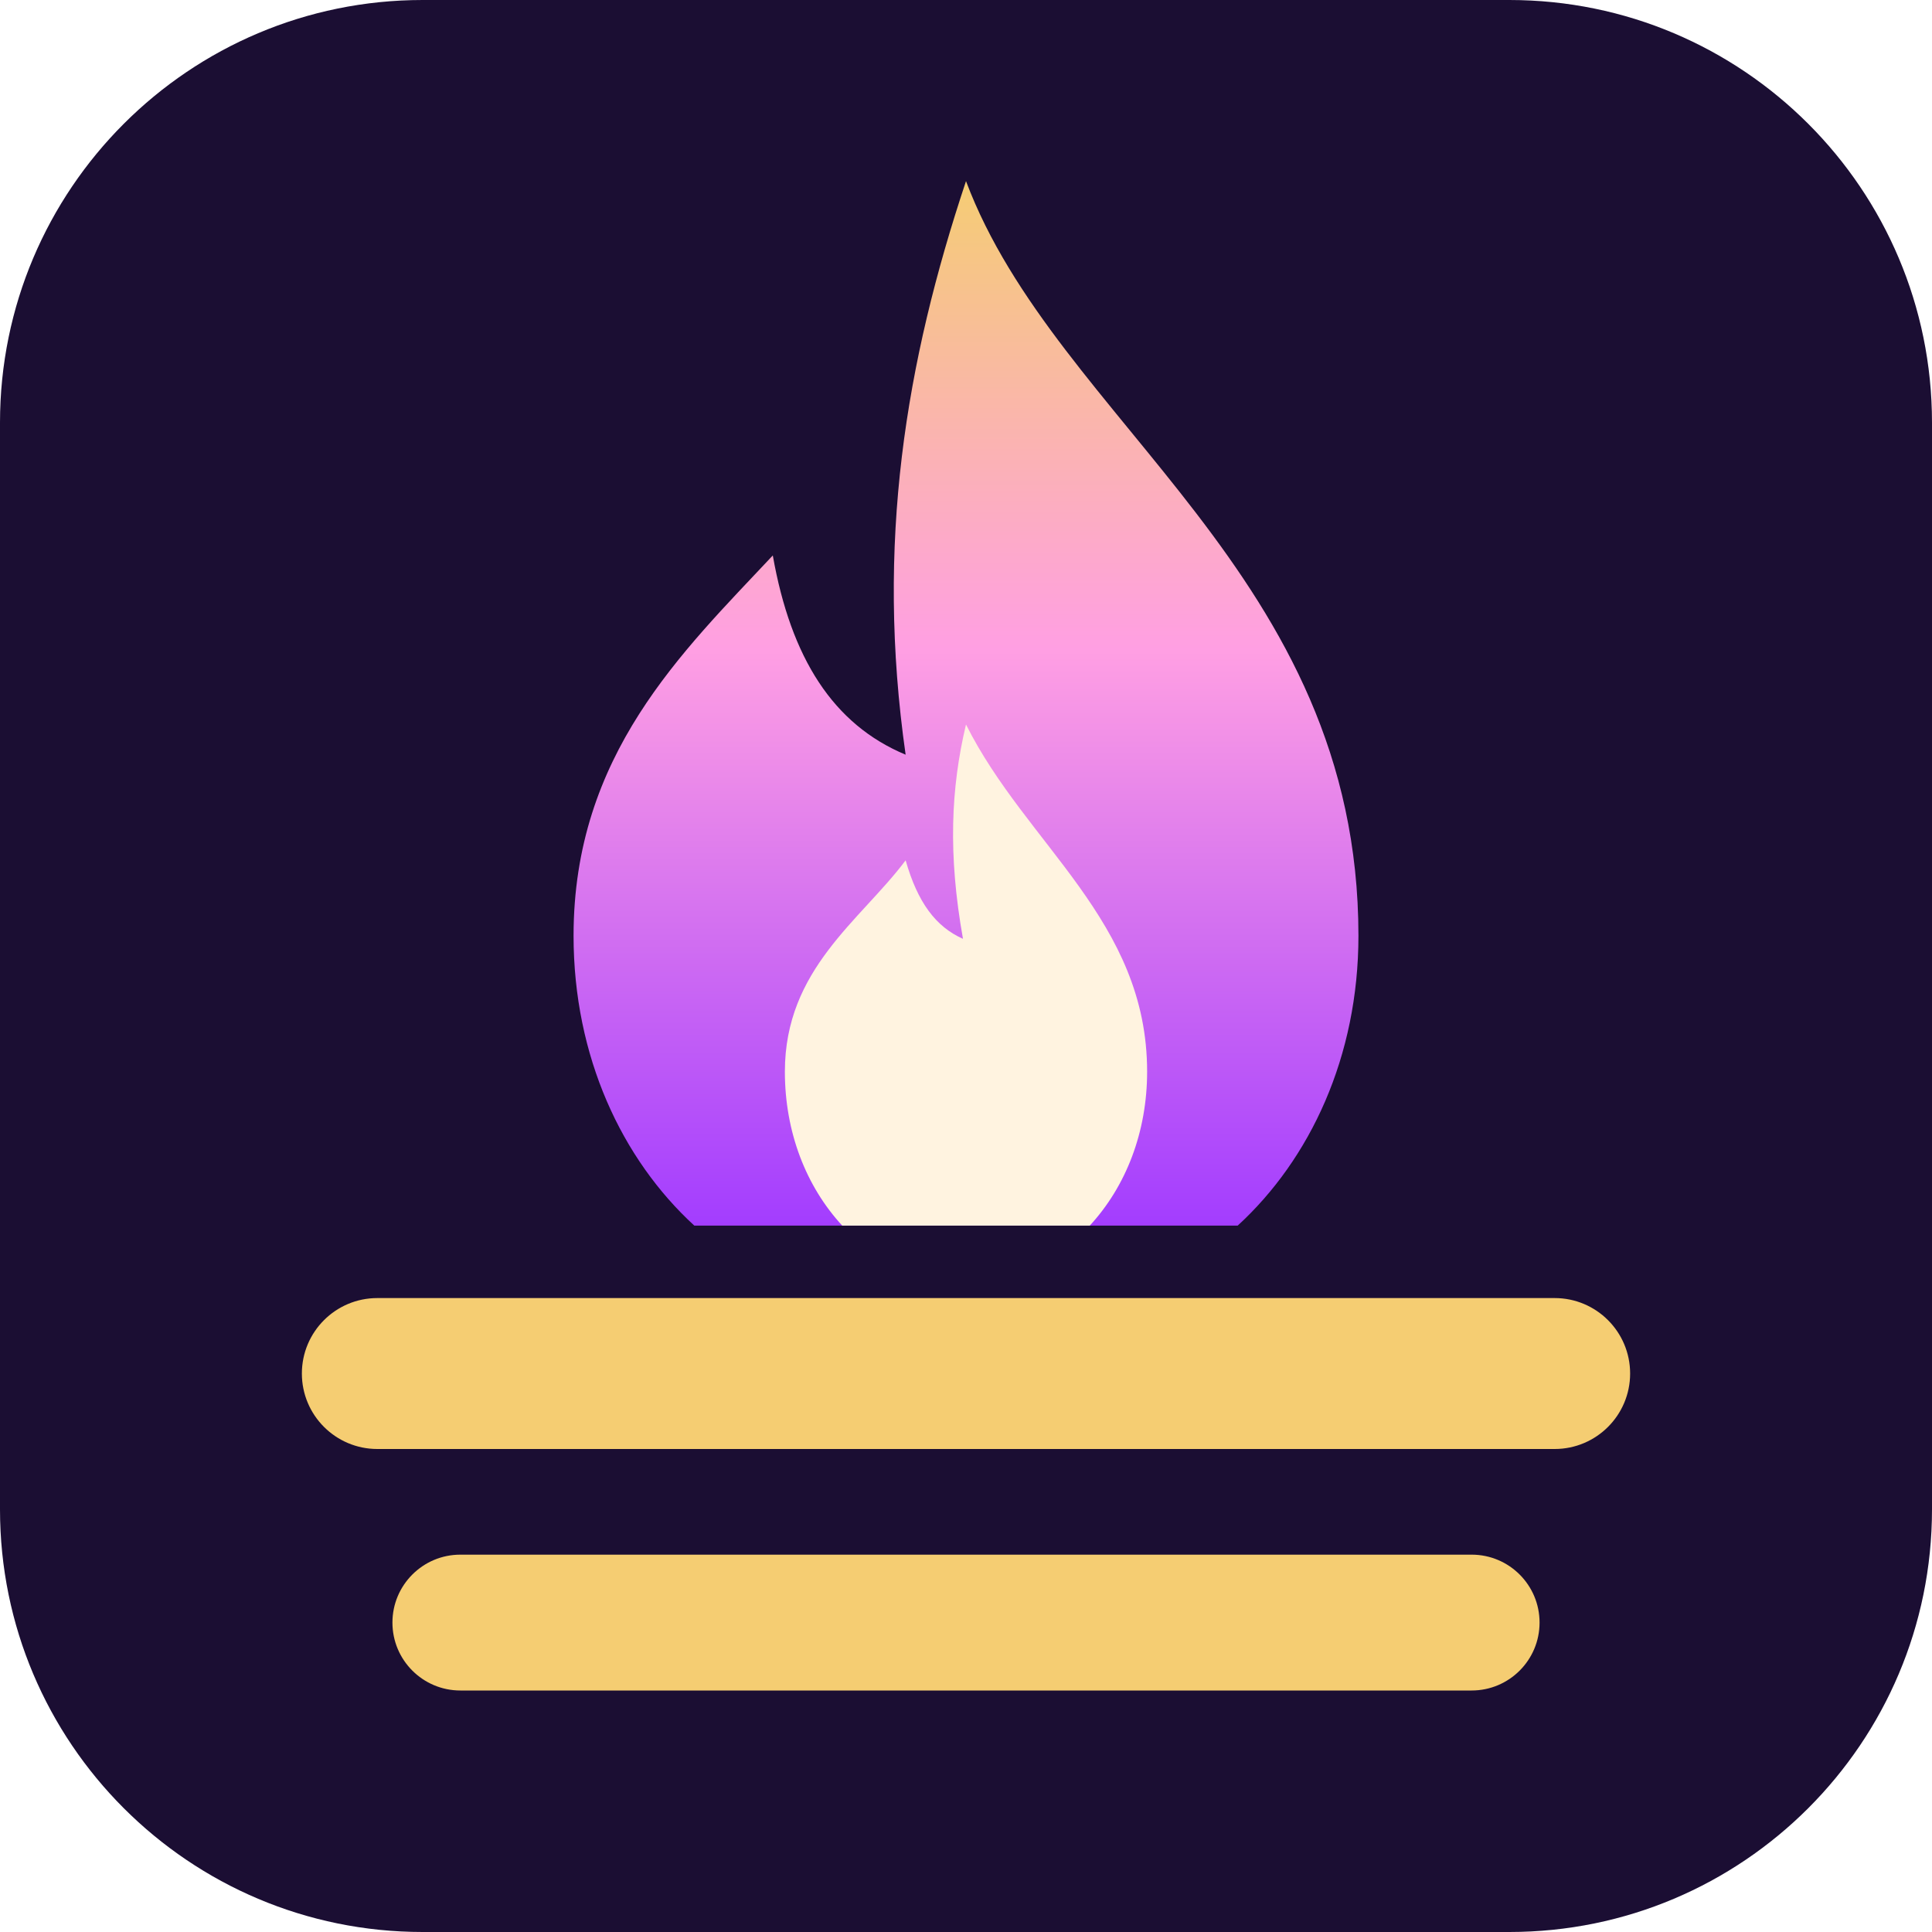
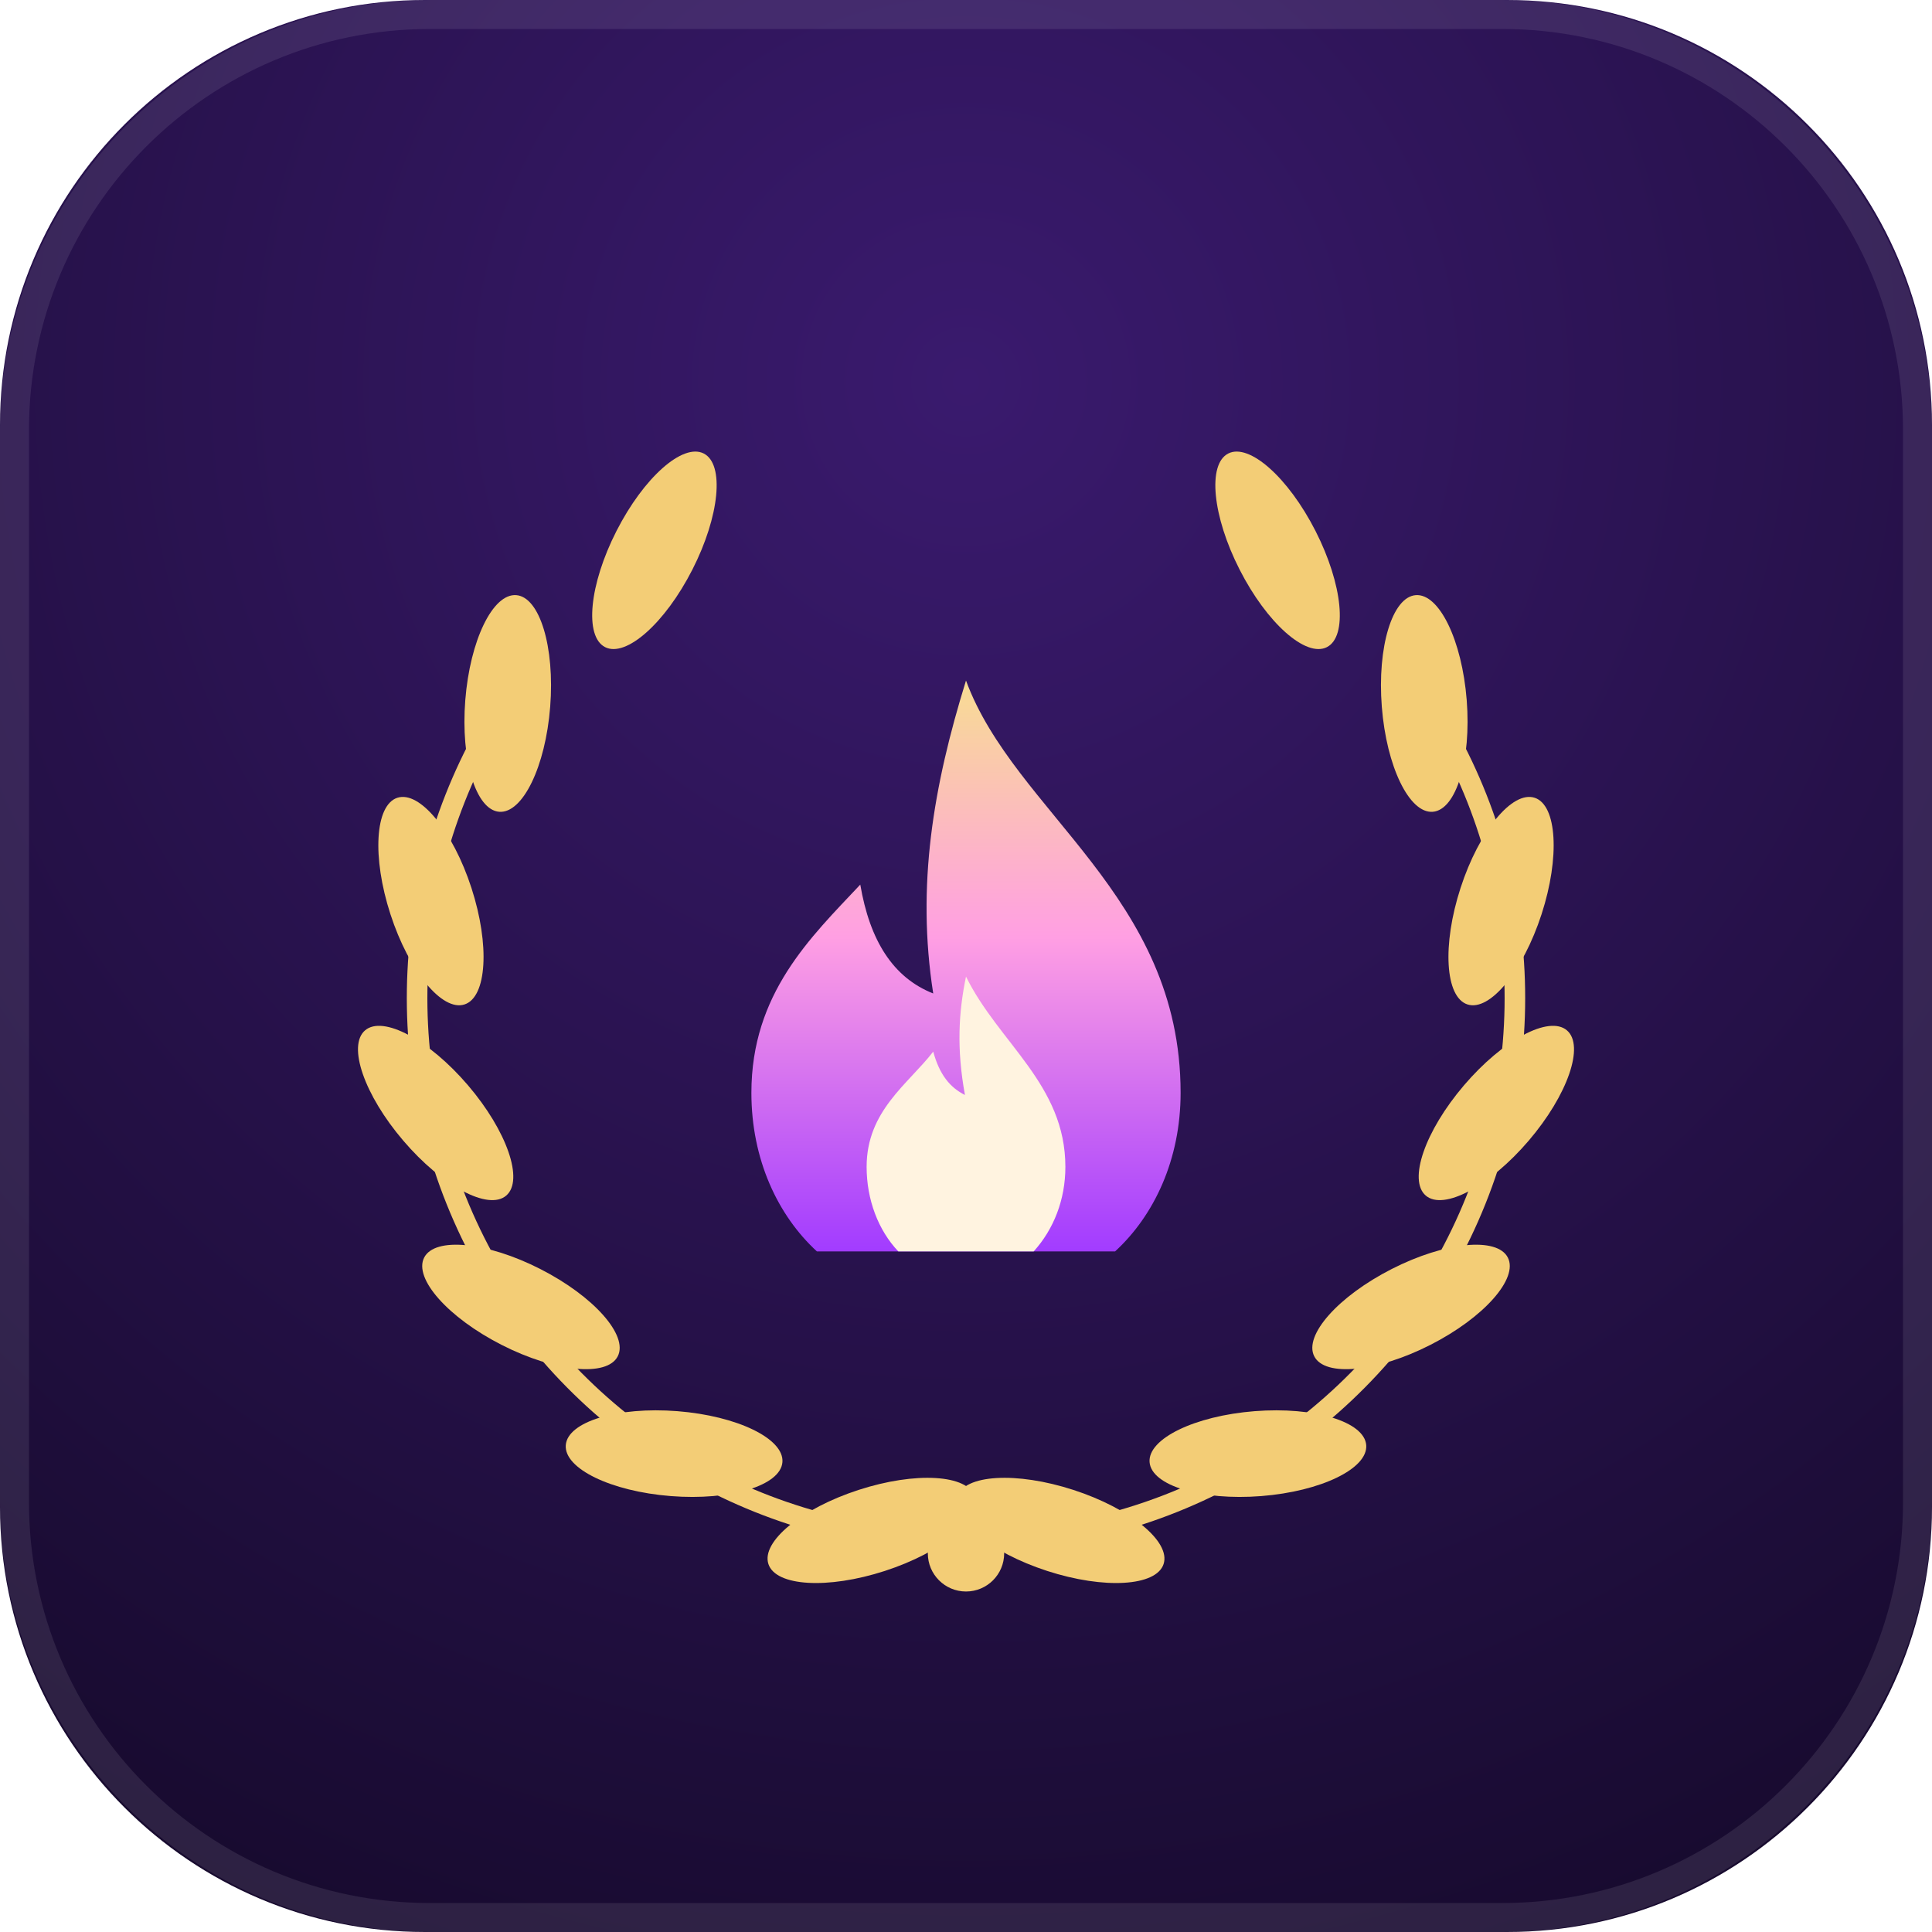
- <svg xmlns="http://www.w3.org/2000/svg" viewBox="0 0 64 64">
+ <svg xmlns="http://www.w3.org/2000/svg" viewBox="0 0 100 100" aria-hidden="true">
  <defs>
-     <linearGradient id="gg-amethyst" x1="0" y1="1" x2="0" y2="0">
-       <stop offset="0" stop-color="#a23cff" />
-       <stop offset=".55" stop-color="#ff9fe3" />
-       <stop offset="1" stop-color="#f5cd72" />
-     </linearGradient>
+     <radialGradient id="gg-amethyst-b" cx=".5" cy=".2" r=".9">
+       <stop offset="0" stop-color="#3a1a6e" />
+       <stop offset="1" stop-color="#160a2c" />
+     </radialGradient>
  </defs>
-   <rect width="64" height="64" rx="14" fill="#1b0e33" />
-   <path fill="url(#gg-amethyst)" d="M32 6c3 8 13 13 13 25 0 4-1.6 7.4-4 9.6H23c-2.4-2.2-4-5.6-4-9.6 0-6 3.6-9.4 6.6-12.6.6 3.4 2 5.6 4.4 6.6C29 18 30 12 32 6z" />
-   <path fill="#fff3e0" d="M32 24c2 4 6 6.5 6 11.5 0 2-.7 3.8-1.9 5.1h-8.2c-1.2-1.3-1.9-3.1-1.9-5.1 0-3.4 2.5-5 4-7 .4 1.4 1 2.2 1.9 2.6-.5-2.8-.4-5 .1-7.1z" />
-   <rect x="10" y="43" width="44" height="5" rx="2.5" fill="#f5cd72" />
-   <rect x="13" y="51.5" width="38" height="4.5" rx="2.25" fill="#f5cd72" />
+   <rect width="100" height="100" rx="22" fill="url(#gg-amethyst-b)" />
+   <rect x=".75" y=".75" width="98.5" height="98.5" rx="21.5" fill="none" stroke="rgba(255,255,255,.09)" stroke-width="1.5" />
+   <g transform="translate(50 50) scale(.76) translate(-50 -50)">
+     <defs>
+       <linearGradient id="gg-amethyst-f" x1="0" y1="1" x2="0" y2="0">
+         <stop offset="0" stop-color="#a23cff" />
+         <stop offset="0.55" stop-color="#ff9fe3" />
+         <stop offset="1" stop-color="#f8dc93" />
+       </linearGradient>
+     </defs>
+     <g fill="#f3cd76">
+       <ellipse cx="43.58" cy="88.44" rx="7.4" ry="2.9" transform="rotate(162.0 43.58 88.44)" />
+       <ellipse cx="30.12" cy="83.21" rx="7.4" ry="2.9" transform="rotate(184.5 30.12 83.21)" />
+       <ellipse cx="19.69" cy="73.22" rx="7.4" ry="2.9" transform="rotate(207.0 19.69 73.22)" />
+       <ellipse cx="13.88" cy="60.01" rx="7.4" ry="2.9" transform="rotate(229.5 13.88 60.01)" />
+       <ellipse cx="13.56" cy="45.58" rx="7.4" ry="2.9" transform="rotate(252.0 13.56 45.58)" />
+       <ellipse cx="18.79" cy="32.12" rx="7.4" ry="2.9" transform="rotate(274.5 18.79 32.12)" />
+       <ellipse cx="28.78" cy="21.69" rx="7.4" ry="2.9" transform="rotate(297.0 28.78 21.69)" />
+       <ellipse cx="56.42" cy="88.44" rx="7.4" ry="2.9" transform="rotate(198.0 56.42 88.44)" />
+       <ellipse cx="69.88" cy="83.21" rx="7.4" ry="2.9" transform="rotate(175.5 69.88 83.21)" />
+       <ellipse cx="80.31" cy="73.22" rx="7.4" ry="2.9" transform="rotate(153.0 80.31 73.22)" />
+       <ellipse cx="86.12" cy="60.01" rx="7.4" ry="2.9" transform="rotate(130.5 86.12 60.01)" />
+       <ellipse cx="86.44" cy="45.58" rx="7.4" ry="2.9" transform="rotate(108.0 86.44 45.58)" />
+       <ellipse cx="81.21" cy="32.12" rx="7.4" ry="2.9" transform="rotate(85.5 81.21 32.12)" />
+       <ellipse cx="71.22" cy="21.69" rx="7.4" ry="2.9" transform="rotate(63.0 71.22 21.69)" />
+     </g>
+     <path d="M46 89 A37 37 0 0 1 20 30 M54 89 A37 37 0 0 0 80 30" fill="none" stroke="#f3cd76" stroke-width="1.4" stroke-linecap="round" />
+     <circle cx="50" cy="90" r="2.6" fill="#f3cd76" />
+     <g transform="translate(50 50) scale(0.72) translate(-50 -39)">
+       <path d="M50 12c4.6 12.5 20.3 20.3 20.3 39 0 6.3-2.5 11.6-6.2 15H35.9c-3.7-3.4-6.2-8.7-6.2-15 0-9.4 5.6-14.7 10.3-19.7.9 5.3 3.1 8.8 6.9 10.3C45.3 31.4 46.9 22 50 12z" fill="url(#gg-amethyst-f)" />
+       <path d="M50 40c3.1 6.3 9.4 10.2 9.4 18 0 3.1-1.1 5.9-3 8h-12.8c-1.9-2-3-4.9-3-8 0-5.3 3.9-7.8 6.3-10.9.6 2.2 1.6 3.4 3 4.1-.8-4.4-.6-7.8.1-11.2z" fill="#fff3e0" />
+     </g>
+   </g>
</svg>
